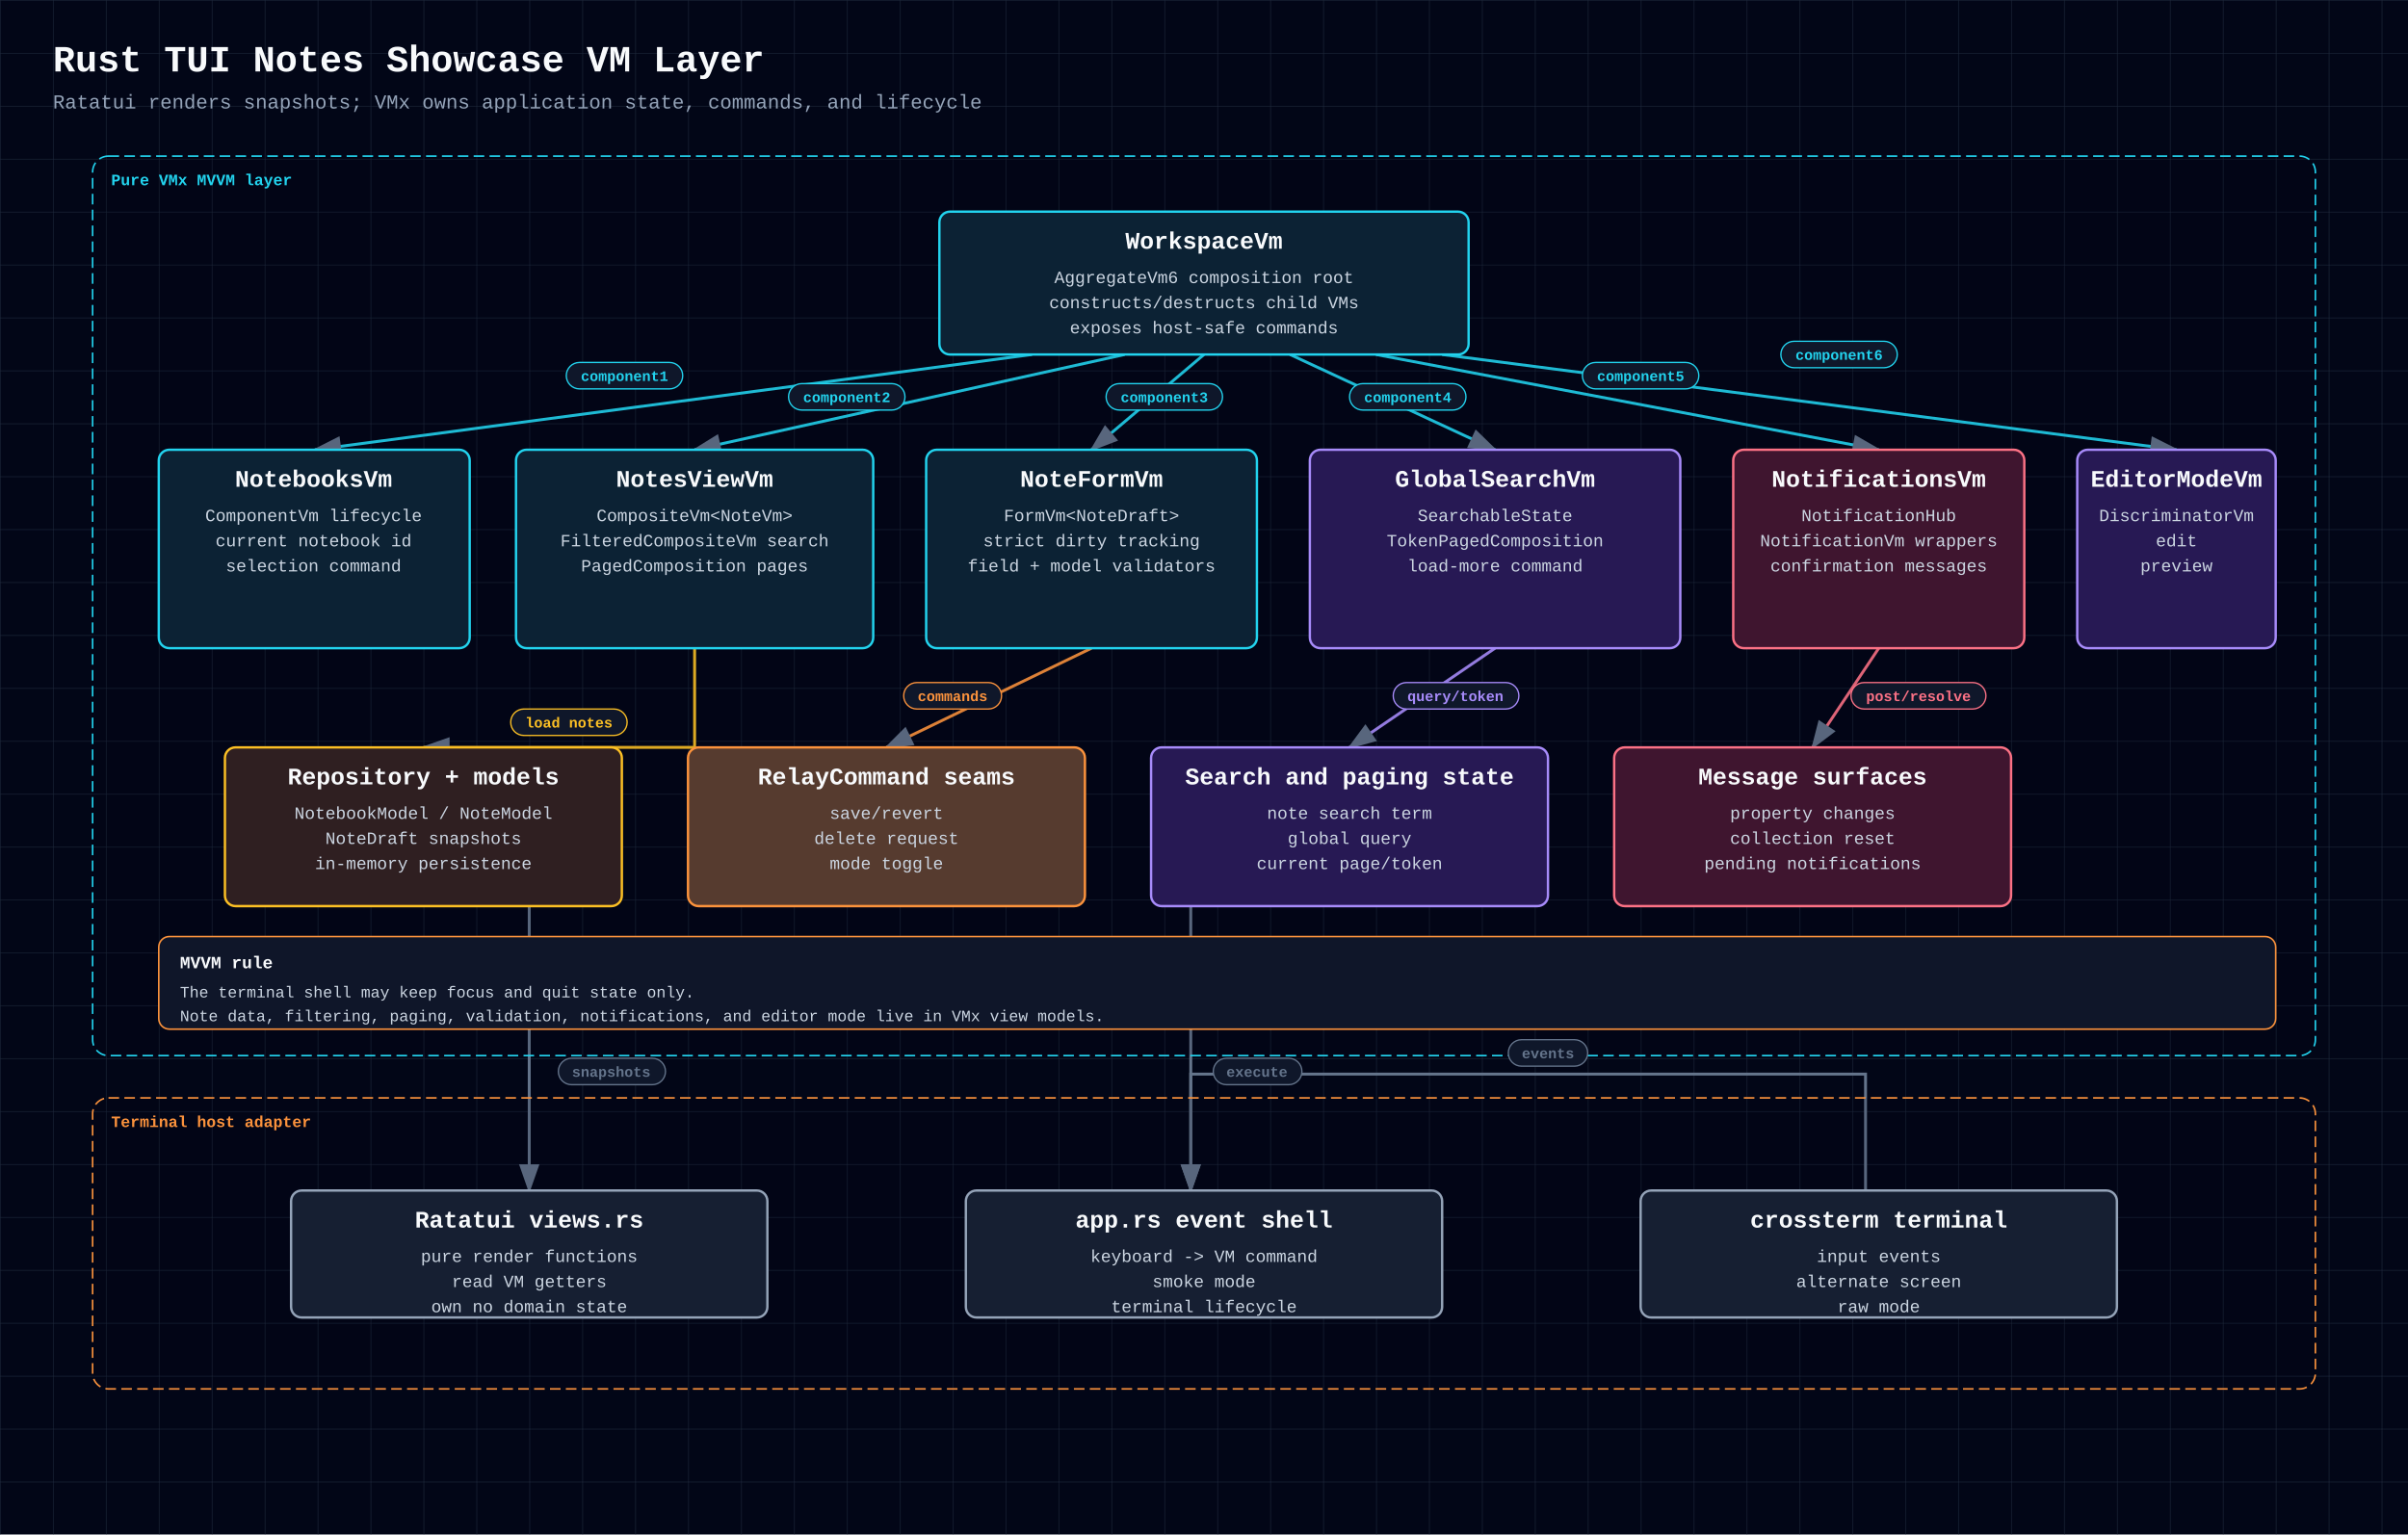
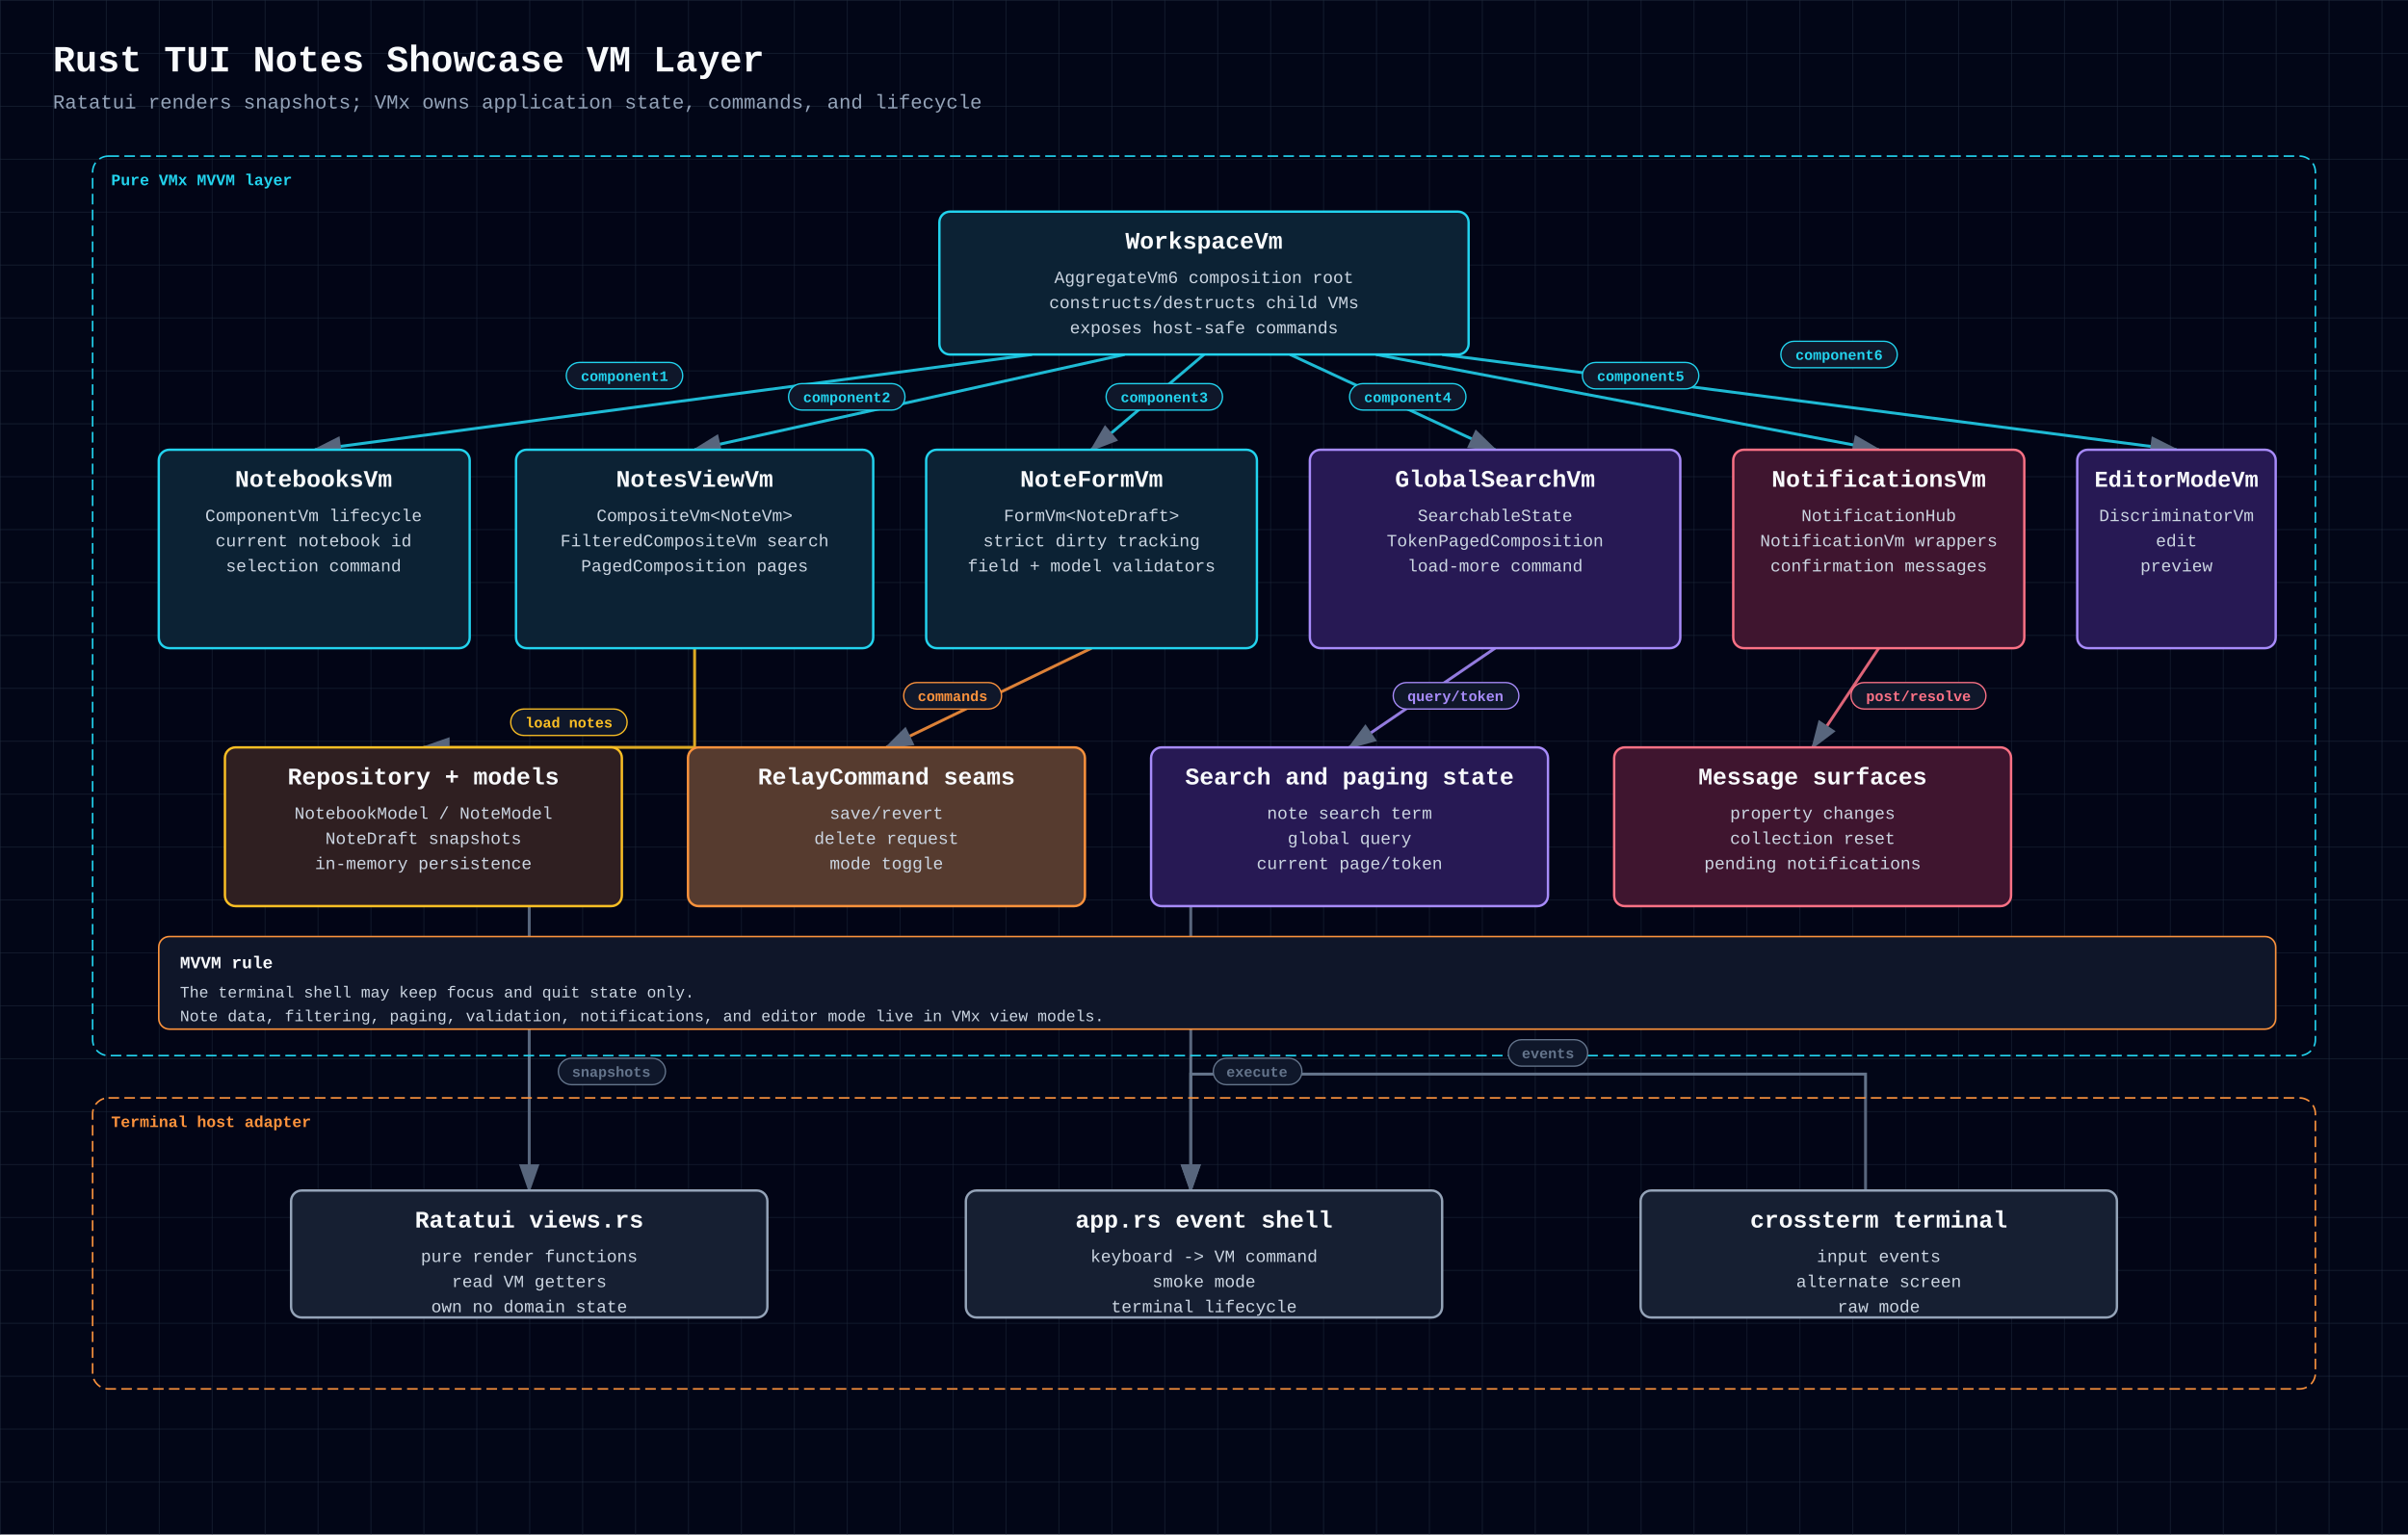
<svg xmlns="http://www.w3.org/2000/svg" width="1820" height="1160" viewBox="0 0 1820 1160" style="font-family: 'JetBrains Mono', ui-monospace, SFMono-Regular, Menlo, Monaco, Consolas, 'Liberation Mono', 'Courier New', monospace;">
  <defs>
    <style>
      text { font-family: 'JetBrains Mono', ui-monospace, SFMono-Regular, Menlo, Monaco, Consolas, 'Liberation Mono', 'Courier New', monospace; }
    </style>
    <pattern id="grid" width="40" height="40" patternUnits="userSpaceOnUse">
      <path d="M 40 0 L 0 0 0 40" fill="none" stroke="#1e293b" stroke-width="0.8" />
    </pattern>
    <marker id="arrowhead" markerWidth="10" markerHeight="7" refX="9" refY="3.5" orient="auto">
      <polygon points="0 0, 10 3.5, 0 7" fill="#64748b" />
    </marker>
  </defs>
  <rect width="100%" height="100%" fill="#020617" />
  <rect width="100%" height="100%" fill="url(#grid)" />
  <text x="40" y="54" fill="#f8fafc" font-size="28" font-weight="700" text-anchor="start">Rust TUI Notes Showcase VM Layer</text>
  <text x="40" y="82" fill="#94a3b8" font-size="15" font-weight="400" text-anchor="start">Ratatui renders snapshots; VMx owns application state, commands, and lifecycle</text>
  <polyline points="780,268 238,340" fill="none" stroke="#22d3ee" stroke-width="2.2" marker-end="url(#arrowhead)" />
  <polyline points="850,268 525,340" fill="none" stroke="#22d3ee" stroke-width="2.2" marker-end="url(#arrowhead)" />
  <polyline points="910,268 825,340" fill="none" stroke="#22d3ee" stroke-width="2.2" marker-end="url(#arrowhead)" />
  <polyline points="975,268 1130,340" fill="none" stroke="#22d3ee" stroke-width="2.2" marker-end="url(#arrowhead)" />
  <polyline points="1040,268 1420,340" fill="none" stroke="#22d3ee" stroke-width="2.2" marker-end="url(#arrowhead)" />
  <polyline points="1090,268 1645,340" fill="none" stroke="#22d3ee" stroke-width="2.2" marker-end="url(#arrowhead)" />
  <polyline points="525,490 525,565 320,565" fill="none" stroke="#fbbf24" stroke-width="2.2" marker-end="url(#arrowhead)" />
  <polyline points="825,490 670,565" fill="none" stroke="#fb923c" stroke-width="2.2" marker-end="url(#arrowhead)" />
  <polyline points="1130,490 1020,565" fill="none" stroke="#a78bfa" stroke-width="2.2" marker-end="url(#arrowhead)" />
  <polyline points="1420,490 1370,565" fill="none" stroke="#fb7185" stroke-width="2.2" marker-end="url(#arrowhead)" />
  <polyline points="400,685 400,900" fill="none" stroke="#64748b" stroke-width="2.2" marker-end="url(#arrowhead)" />
  <polyline points="900,685 900,900" fill="none" stroke="#64748b" stroke-width="2.2" marker-end="url(#arrowhead)" />
  <polyline points="1410,900 1410,812 900,812 900,900" fill="none" stroke="#64748b" stroke-width="2.2" marker-end="url(#arrowhead)" />
  <rect x="70" y="118" width="1680" height="680" rx="12" fill="rgba(2, 6, 23, 0.12)" stroke="#22d3ee" stroke-width="1.2" stroke-dasharray="8 4" />
  <text x="84" y="140" fill="#22d3ee" font-size="12" font-weight="700" text-anchor="start">Pure VMx MVVM layer</text>
  <rect x="70" y="830" width="1680" height="220" rx="12" fill="rgba(2, 6, 23, 0.12)" stroke="#fb923c" stroke-width="1.2" stroke-dasharray="8 4" />
  <text x="84" y="852" fill="#fb923c" font-size="12" font-weight="700" text-anchor="start">Terminal host adapter</text>
  <rect x="710" y="160" width="400" height="108" rx="8" fill="#0f172a" />
  <rect x="710" y="160" width="400" height="108" rx="8" fill="rgba(8, 51, 68, 0.4)" stroke="#22d3ee" stroke-width="1.8" />
  <text x="910" y="188" fill="#f8fafc" font-size="18" font-weight="700" text-anchor="middle">WorkspaceVm</text>
  <text x="910" y="214" fill="#cbd5e1" font-size="13" font-weight="400" text-anchor="middle">AggregateVm6 composition root</text>
  <text x="910" y="233" fill="#cbd5e1" font-size="13" font-weight="400" text-anchor="middle">constructs/destructs child VMs</text>
  <text x="910" y="252" fill="#cbd5e1" font-size="13" font-weight="400" text-anchor="middle">exposes host-safe commands</text>
  <rect x="120" y="340" width="235" height="150" rx="8" fill="#0f172a" />
  <rect x="120" y="340" width="235" height="150" rx="8" fill="rgba(8, 51, 68, 0.4)" stroke="#22d3ee" stroke-width="1.8" />
  <text x="237" y="368" fill="#f8fafc" font-size="18" font-weight="700" text-anchor="middle">NotebooksVm</text>
  <text x="237" y="394" fill="#cbd5e1" font-size="13" font-weight="400" text-anchor="middle">ComponentVm lifecycle</text>
  <text x="237" y="413" fill="#cbd5e1" font-size="13" font-weight="400" text-anchor="middle">current notebook id</text>
  <text x="237" y="432" fill="#cbd5e1" font-size="13" font-weight="400" text-anchor="middle">selection command</text>
  <rect x="390" y="340" width="270" height="150" rx="8" fill="#0f172a" />
  <rect x="390" y="340" width="270" height="150" rx="8" fill="rgba(8, 51, 68, 0.4)" stroke="#22d3ee" stroke-width="1.8" />
  <text x="525" y="368" fill="#f8fafc" font-size="18" font-weight="700" text-anchor="middle">NotesViewVm</text>
  <text x="525" y="394" fill="#cbd5e1" font-size="13" font-weight="400" text-anchor="middle">CompositeVm&lt;NoteVm&gt;</text>
  <text x="525" y="413" fill="#cbd5e1" font-size="13" font-weight="400" text-anchor="middle">FilteredCompositeVm search</text>
  <text x="525" y="432" fill="#cbd5e1" font-size="13" font-weight="400" text-anchor="middle">PagedComposition pages</text>
  <rect x="700" y="340" width="250" height="150" rx="8" fill="#0f172a" />
  <rect x="700" y="340" width="250" height="150" rx="8" fill="rgba(8, 51, 68, 0.4)" stroke="#22d3ee" stroke-width="1.8" />
  <text x="825" y="368" fill="#f8fafc" font-size="18" font-weight="700" text-anchor="middle">NoteFormVm</text>
  <text x="825" y="394" fill="#cbd5e1" font-size="13" font-weight="400" text-anchor="middle">FormVm&lt;NoteDraft&gt;</text>
  <text x="825" y="413" fill="#cbd5e1" font-size="13" font-weight="400" text-anchor="middle">strict dirty tracking</text>
  <text x="825" y="432" fill="#cbd5e1" font-size="13" font-weight="400" text-anchor="middle">field + model validators</text>
  <rect x="990" y="340" width="280" height="150" rx="8" fill="#0f172a" />
  <rect x="990" y="340" width="280" height="150" rx="8" fill="rgba(76, 29, 149, 0.4)" stroke="#a78bfa" stroke-width="1.8" />
  <text x="1130" y="368" fill="#f8fafc" font-size="18" font-weight="700" text-anchor="middle">GlobalSearchVm</text>
  <text x="1130" y="394" fill="#cbd5e1" font-size="13" font-weight="400" text-anchor="middle">SearchableState</text>
  <text x="1130" y="413" fill="#cbd5e1" font-size="13" font-weight="400" text-anchor="middle">TokenPagedComposition</text>
  <text x="1130" y="432" fill="#cbd5e1" font-size="13" font-weight="400" text-anchor="middle">load-more command</text>
  <rect x="1310" y="340" width="220" height="150" rx="8" fill="#0f172a" />
  <rect x="1310" y="340" width="220" height="150" rx="8" fill="rgba(136, 19, 55, 0.4)" stroke="#fb7185" stroke-width="1.8" />
  <text x="1420" y="368" fill="#f8fafc" font-size="18" font-weight="700" text-anchor="middle">NotificationsVm</text>
  <text x="1420" y="394" fill="#cbd5e1" font-size="13" font-weight="400" text-anchor="middle">NotificationHub</text>
  <text x="1420" y="413" fill="#cbd5e1" font-size="13" font-weight="400" text-anchor="middle">NotificationVm wrappers</text>
  <text x="1420" y="432" fill="#cbd5e1" font-size="13" font-weight="400" text-anchor="middle">confirmation messages</text>
  <rect x="1570" y="340" width="150" height="150" rx="8" fill="#0f172a" />
  <rect x="1570" y="340" width="150" height="150" rx="8" fill="rgba(76, 29, 149, 0.4)" stroke="#a78bfa" stroke-width="1.8" />
-   <text x="1645" y="368" fill="#f8fafc" font-size="18" font-weight="700" text-anchor="middle">EditorModeVm</text>
+   <text x="1645" y="368" fill="#f8fafc" font-size="17.21" font-weight="700" text-anchor="middle">EditorModeVm</text>
  <text x="1645" y="394" fill="#cbd5e1" font-size="13" font-weight="400" text-anchor="middle">DiscriminatorVm</text>
  <text x="1645" y="413" fill="#cbd5e1" font-size="13" font-weight="400" text-anchor="middle">edit</text>
  <text x="1645" y="432" fill="#cbd5e1" font-size="13" font-weight="400" text-anchor="middle">preview</text>
  <rect x="170" y="565" width="300" height="120" rx="8" fill="#0f172a" />
  <rect x="170" y="565" width="300" height="120" rx="8" fill="rgba(120, 53, 15, 0.3)" stroke="#fbbf24" stroke-width="1.8" />
  <text x="320" y="593" fill="#f8fafc" font-size="18" font-weight="700" text-anchor="middle">Repository + models</text>
  <text x="320" y="619" fill="#cbd5e1" font-size="13" font-weight="400" text-anchor="middle">NotebookModel / NoteModel</text>
  <text x="320" y="638" fill="#cbd5e1" font-size="13" font-weight="400" text-anchor="middle">NoteDraft snapshots</text>
  <text x="320" y="657" fill="#cbd5e1" font-size="13" font-weight="400" text-anchor="middle">in-memory persistence</text>
  <rect x="520" y="565" width="300" height="120" rx="8" fill="#0f172a" />
  <rect x="520" y="565" width="300" height="120" rx="8" fill="rgba(251, 146, 60, 0.3)" stroke="#fb923c" stroke-width="1.8" />
  <text x="670" y="593" fill="#f8fafc" font-size="18" font-weight="700" text-anchor="middle">RelayCommand seams</text>
  <text x="670" y="619" fill="#cbd5e1" font-size="13" font-weight="400" text-anchor="middle">save/revert</text>
  <text x="670" y="638" fill="#cbd5e1" font-size="13" font-weight="400" text-anchor="middle">delete request</text>
  <text x="670" y="657" fill="#cbd5e1" font-size="13" font-weight="400" text-anchor="middle">mode toggle</text>
  <rect x="870" y="565" width="300" height="120" rx="8" fill="#0f172a" />
  <rect x="870" y="565" width="300" height="120" rx="8" fill="rgba(76, 29, 149, 0.4)" stroke="#a78bfa" stroke-width="1.8" />
  <text x="1020" y="593" fill="#f8fafc" font-size="18" font-weight="700" text-anchor="middle">Search and paging state</text>
  <text x="1020" y="619" fill="#cbd5e1" font-size="13" font-weight="400" text-anchor="middle">note search term</text>
  <text x="1020" y="638" fill="#cbd5e1" font-size="13" font-weight="400" text-anchor="middle">global query</text>
  <text x="1020" y="657" fill="#cbd5e1" font-size="13" font-weight="400" text-anchor="middle">current page/token</text>
  <rect x="1220" y="565" width="300" height="120" rx="8" fill="#0f172a" />
  <rect x="1220" y="565" width="300" height="120" rx="8" fill="rgba(136, 19, 55, 0.4)" stroke="#fb7185" stroke-width="1.8" />
  <text x="1370" y="593" fill="#f8fafc" font-size="18" font-weight="700" text-anchor="middle">Message surfaces</text>
  <text x="1370" y="619" fill="#cbd5e1" font-size="13" font-weight="400" text-anchor="middle">property changes</text>
  <text x="1370" y="638" fill="#cbd5e1" font-size="13" font-weight="400" text-anchor="middle">collection reset</text>
  <text x="1370" y="657" fill="#cbd5e1" font-size="13" font-weight="400" text-anchor="middle">pending notifications</text>
  <rect x="220" y="900" width="360" height="96" rx="8" fill="#0f172a" />
  <rect x="220" y="900" width="360" height="96" rx="8" fill="rgba(30, 41, 59, 0.5)" stroke="#94a3b8" stroke-width="1.8" />
  <text x="400" y="928" fill="#f8fafc" font-size="18" font-weight="700" text-anchor="middle">Ratatui views.rs</text>
  <text x="400" y="954" fill="#cbd5e1" font-size="13" font-weight="400" text-anchor="middle">pure render functions</text>
  <text x="400" y="973" fill="#cbd5e1" font-size="13" font-weight="400" text-anchor="middle">read VM getters</text>
  <text x="400" y="992" fill="#cbd5e1" font-size="13" font-weight="400" text-anchor="middle">own no domain state</text>
  <rect x="730" y="900" width="360" height="96" rx="8" fill="#0f172a" />
  <rect x="730" y="900" width="360" height="96" rx="8" fill="rgba(30, 41, 59, 0.5)" stroke="#94a3b8" stroke-width="1.8" />
  <text x="910" y="928" fill="#f8fafc" font-size="18" font-weight="700" text-anchor="middle">app.rs event shell</text>
  <text x="910" y="954" fill="#cbd5e1" font-size="13" font-weight="400" text-anchor="middle">keyboard -&gt; VM command</text>
  <text x="910" y="973" fill="#cbd5e1" font-size="13" font-weight="400" text-anchor="middle">smoke mode</text>
  <text x="910" y="992" fill="#cbd5e1" font-size="13" font-weight="400" text-anchor="middle">terminal lifecycle</text>
  <rect x="1240" y="900" width="360" height="96" rx="8" fill="#0f172a" />
  <rect x="1240" y="900" width="360" height="96" rx="8" fill="rgba(30, 41, 59, 0.5)" stroke="#94a3b8" stroke-width="1.8" />
  <text x="1420" y="928" fill="#f8fafc" font-size="18" font-weight="700" text-anchor="middle">crossterm terminal</text>
  <text x="1420" y="954" fill="#cbd5e1" font-size="13" font-weight="400" text-anchor="middle">input events</text>
  <text x="1420" y="973" fill="#cbd5e1" font-size="13" font-weight="400" text-anchor="middle">alternate screen</text>
  <text x="1420" y="992" fill="#cbd5e1" font-size="13" font-weight="400" text-anchor="middle">raw mode</text>
  <rect x="120" y="708" width="1600" height="70" rx="8" fill="#0f172a" />
  <rect x="120" y="708" width="1600" height="70" rx="8" fill="rgba(15, 23, 42, 0.94)" stroke="#fb923c" stroke-width="1.2" />
  <text x="136" y="732" fill="#f8fafc" font-size="13" font-weight="700" text-anchor="start">MVVM rule</text>
  <text x="136" y="754" fill="#cbd5e1" font-size="12" font-weight="400" text-anchor="start">The terminal shell may keep focus and quit state only.</text>
  <text x="136" y="772" fill="#cbd5e1" font-size="12" font-weight="400" text-anchor="start">Note data, filtering, paging, validation, notifications, and editor mode live in VMx view models.</text>
  <rect x="428" y="274" width="88" height="20" rx="10" fill="#0f172a" stroke="#22d3ee" stroke-width="1" />
  <text x="472" y="288" fill="#22d3ee" font-size="11" font-weight="700" text-anchor="middle">component1</text>
  <rect x="596" y="290" width="88" height="20" rx="10" fill="#0f172a" stroke="#22d3ee" stroke-width="1" />
  <text x="640" y="304" fill="#22d3ee" font-size="11" font-weight="700" text-anchor="middle">component2</text>
  <rect x="836" y="290" width="88" height="20" rx="10" fill="#0f172a" stroke="#22d3ee" stroke-width="1" />
  <text x="880" y="304" fill="#22d3ee" font-size="11" font-weight="700" text-anchor="middle">component3</text>
  <rect x="1020" y="290" width="88" height="20" rx="10" fill="#0f172a" stroke="#22d3ee" stroke-width="1" />
  <text x="1064" y="304" fill="#22d3ee" font-size="11" font-weight="700" text-anchor="middle">component4</text>
  <rect x="1196" y="274" width="88" height="20" rx="10" fill="#0f172a" stroke="#22d3ee" stroke-width="1" />
  <text x="1240" y="288" fill="#22d3ee" font-size="11" font-weight="700" text-anchor="middle">component5</text>
  <rect x="1346" y="258" width="88" height="20" rx="10" fill="#0f172a" stroke="#22d3ee" stroke-width="1" />
  <text x="1390" y="272" fill="#22d3ee" font-size="11" font-weight="700" text-anchor="middle">component6</text>
  <rect x="386" y="536" width="88" height="20" rx="10" fill="#0f172a" stroke="#fbbf24" stroke-width="1" />
  <text x="430" y="550" fill="#fbbf24" font-size="11" font-weight="700" text-anchor="middle">load notes</text>
  <rect x="683" y="516" width="74" height="20" rx="10" fill="#0f172a" stroke="#fb923c" stroke-width="1" />
  <text x="720" y="530" fill="#fb923c" font-size="11" font-weight="700" text-anchor="middle">commands</text>
  <rect x="1053" y="516" width="95" height="20" rx="10" fill="#0f172a" stroke="#a78bfa" stroke-width="1" />
  <text x="1100" y="530" fill="#a78bfa" font-size="11" font-weight="700" text-anchor="middle">query/token</text>
  <rect x="1399" y="516" width="102" height="20" rx="10" fill="#0f172a" stroke="#fb7185" stroke-width="1" />
  <text x="1450" y="530" fill="#fb7185" font-size="11" font-weight="700" text-anchor="middle">post/resolve</text>
  <rect x="422" y="800" width="81" height="20" rx="10" fill="#0f172a" stroke="#64748b" stroke-width="1" />
  <text x="462" y="814" fill="#64748b" font-size="11" font-weight="700" text-anchor="middle">snapshots</text>
  <rect x="917" y="800" width="67" height="20" rx="10" fill="#0f172a" stroke="#64748b" stroke-width="1" />
  <text x="950" y="814" fill="#64748b" font-size="11" font-weight="700" text-anchor="middle">execute</text>
  <rect x="1140" y="786" width="60" height="20" rx="10" fill="#0f172a" stroke="#64748b" stroke-width="1" />
  <text x="1170" y="800" fill="#64748b" font-size="11" font-weight="700" text-anchor="middle">events</text>
</svg>
